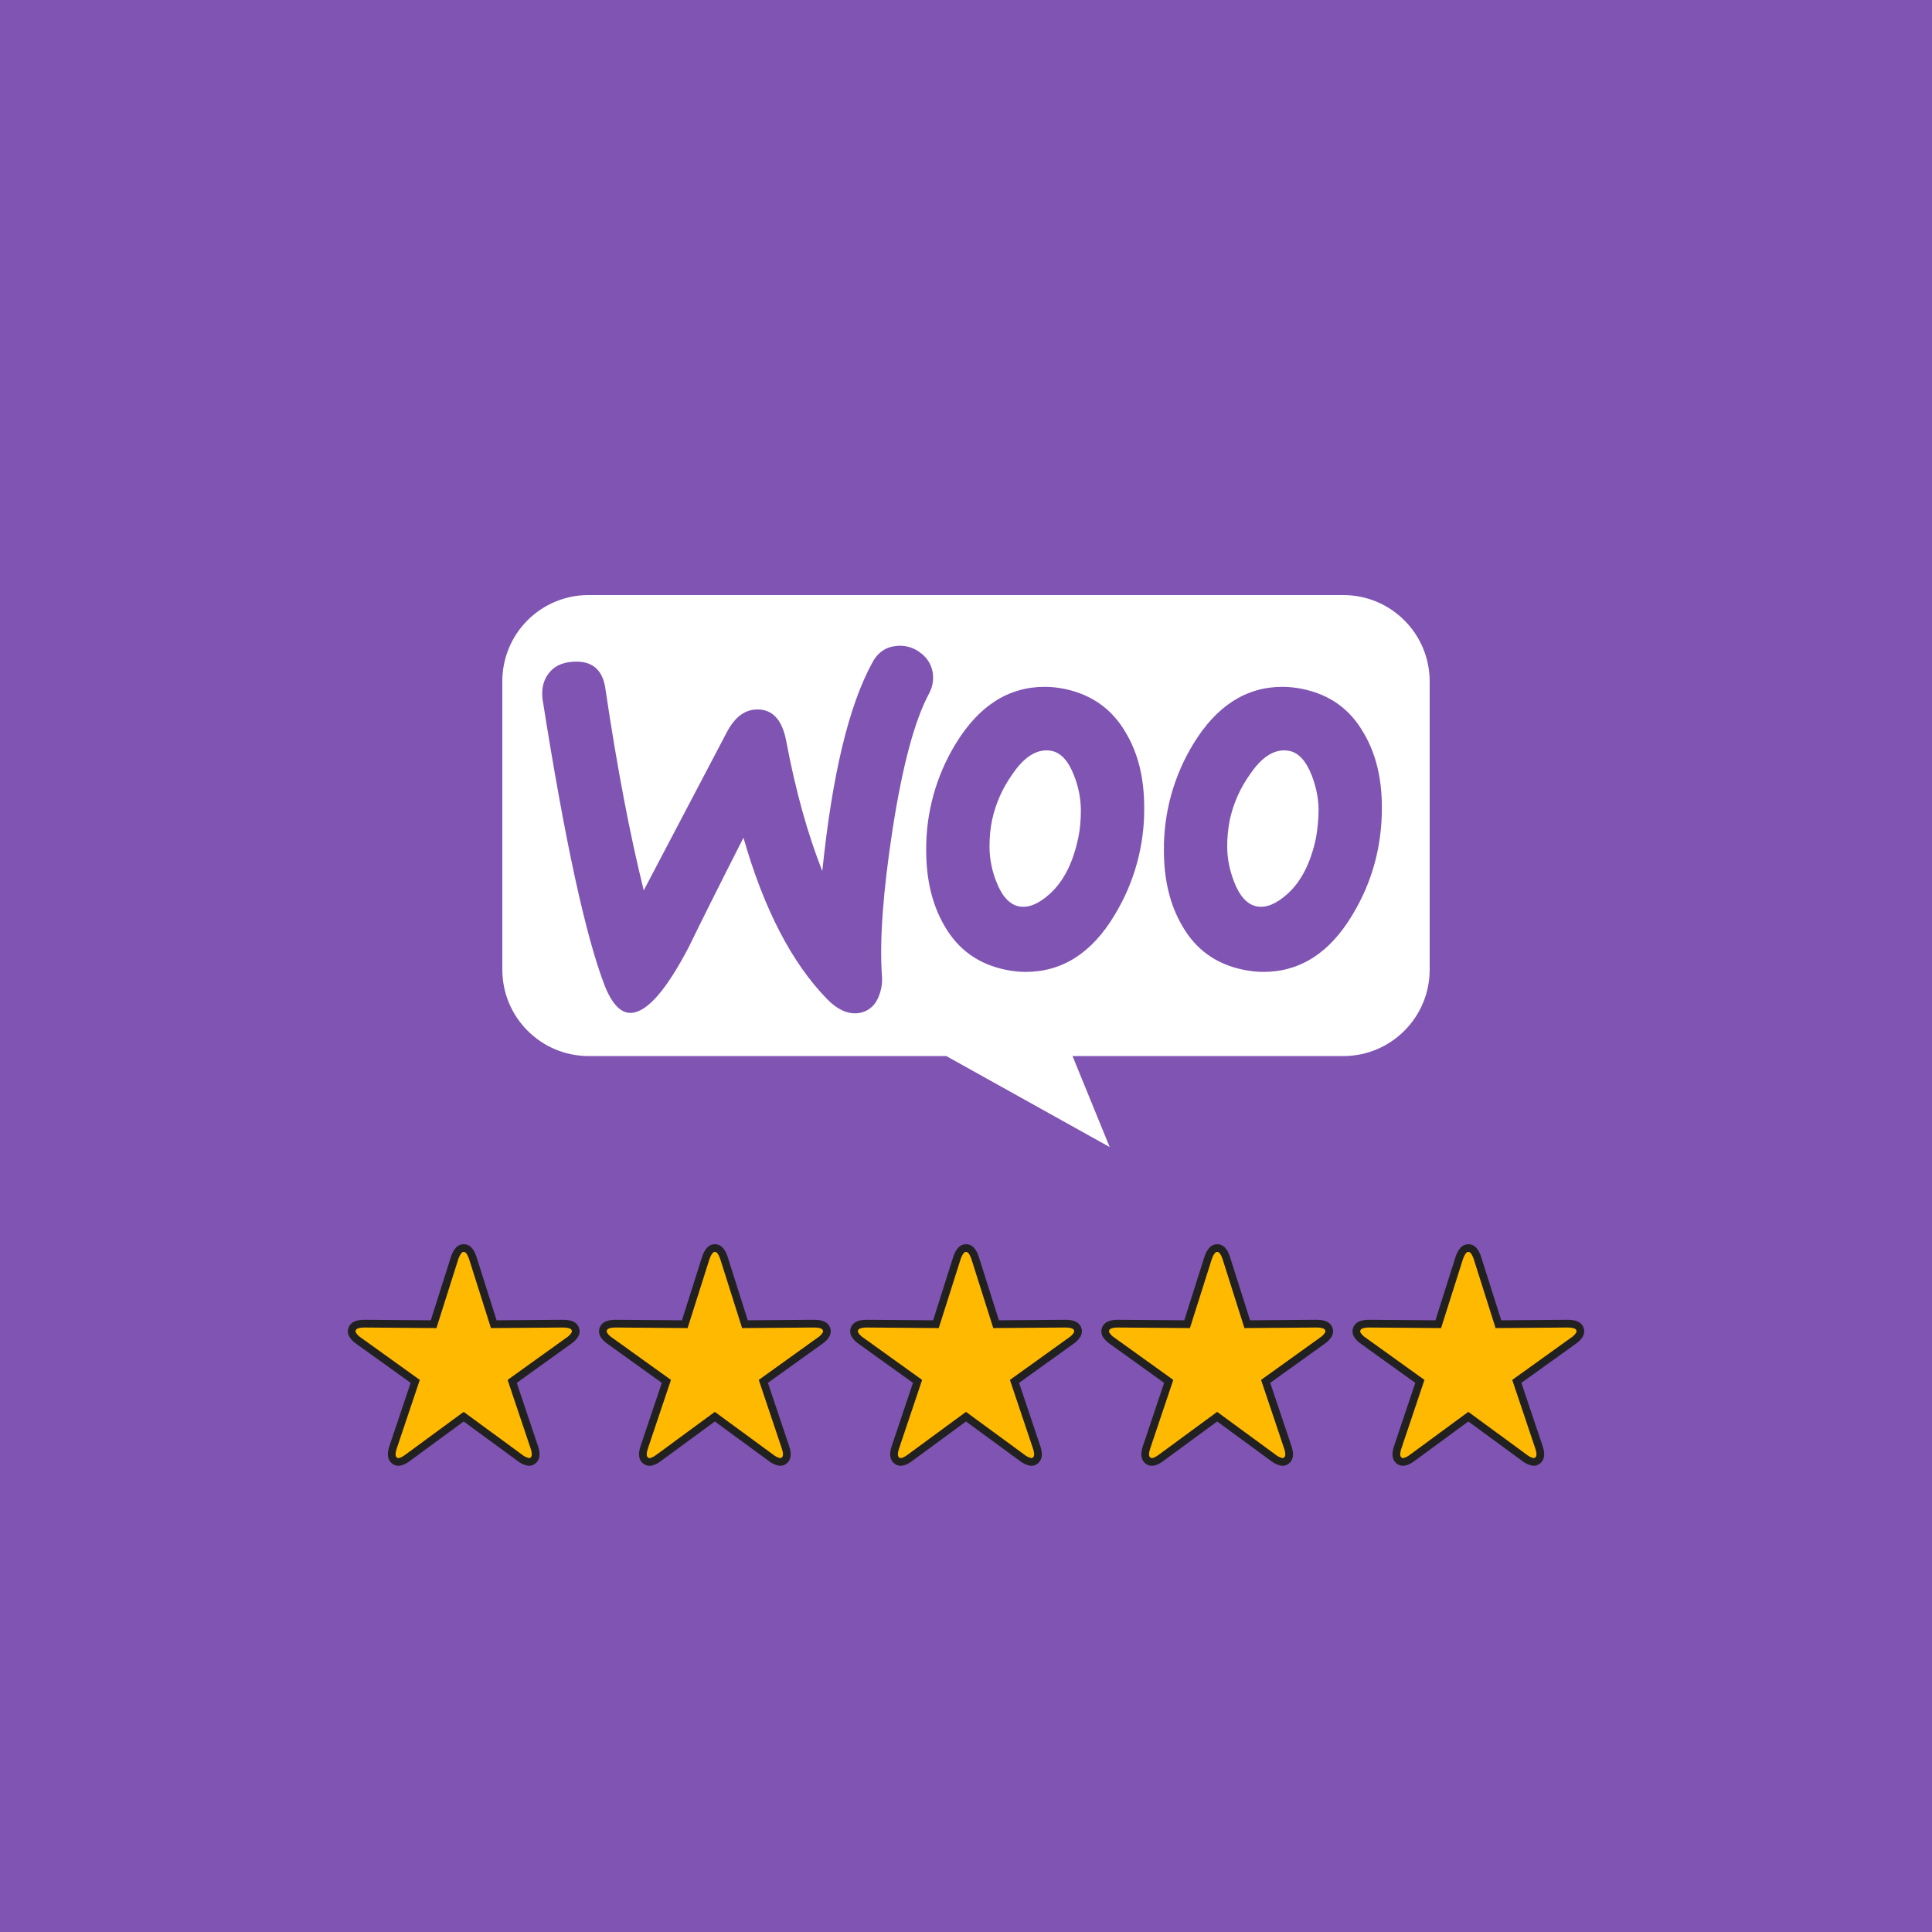
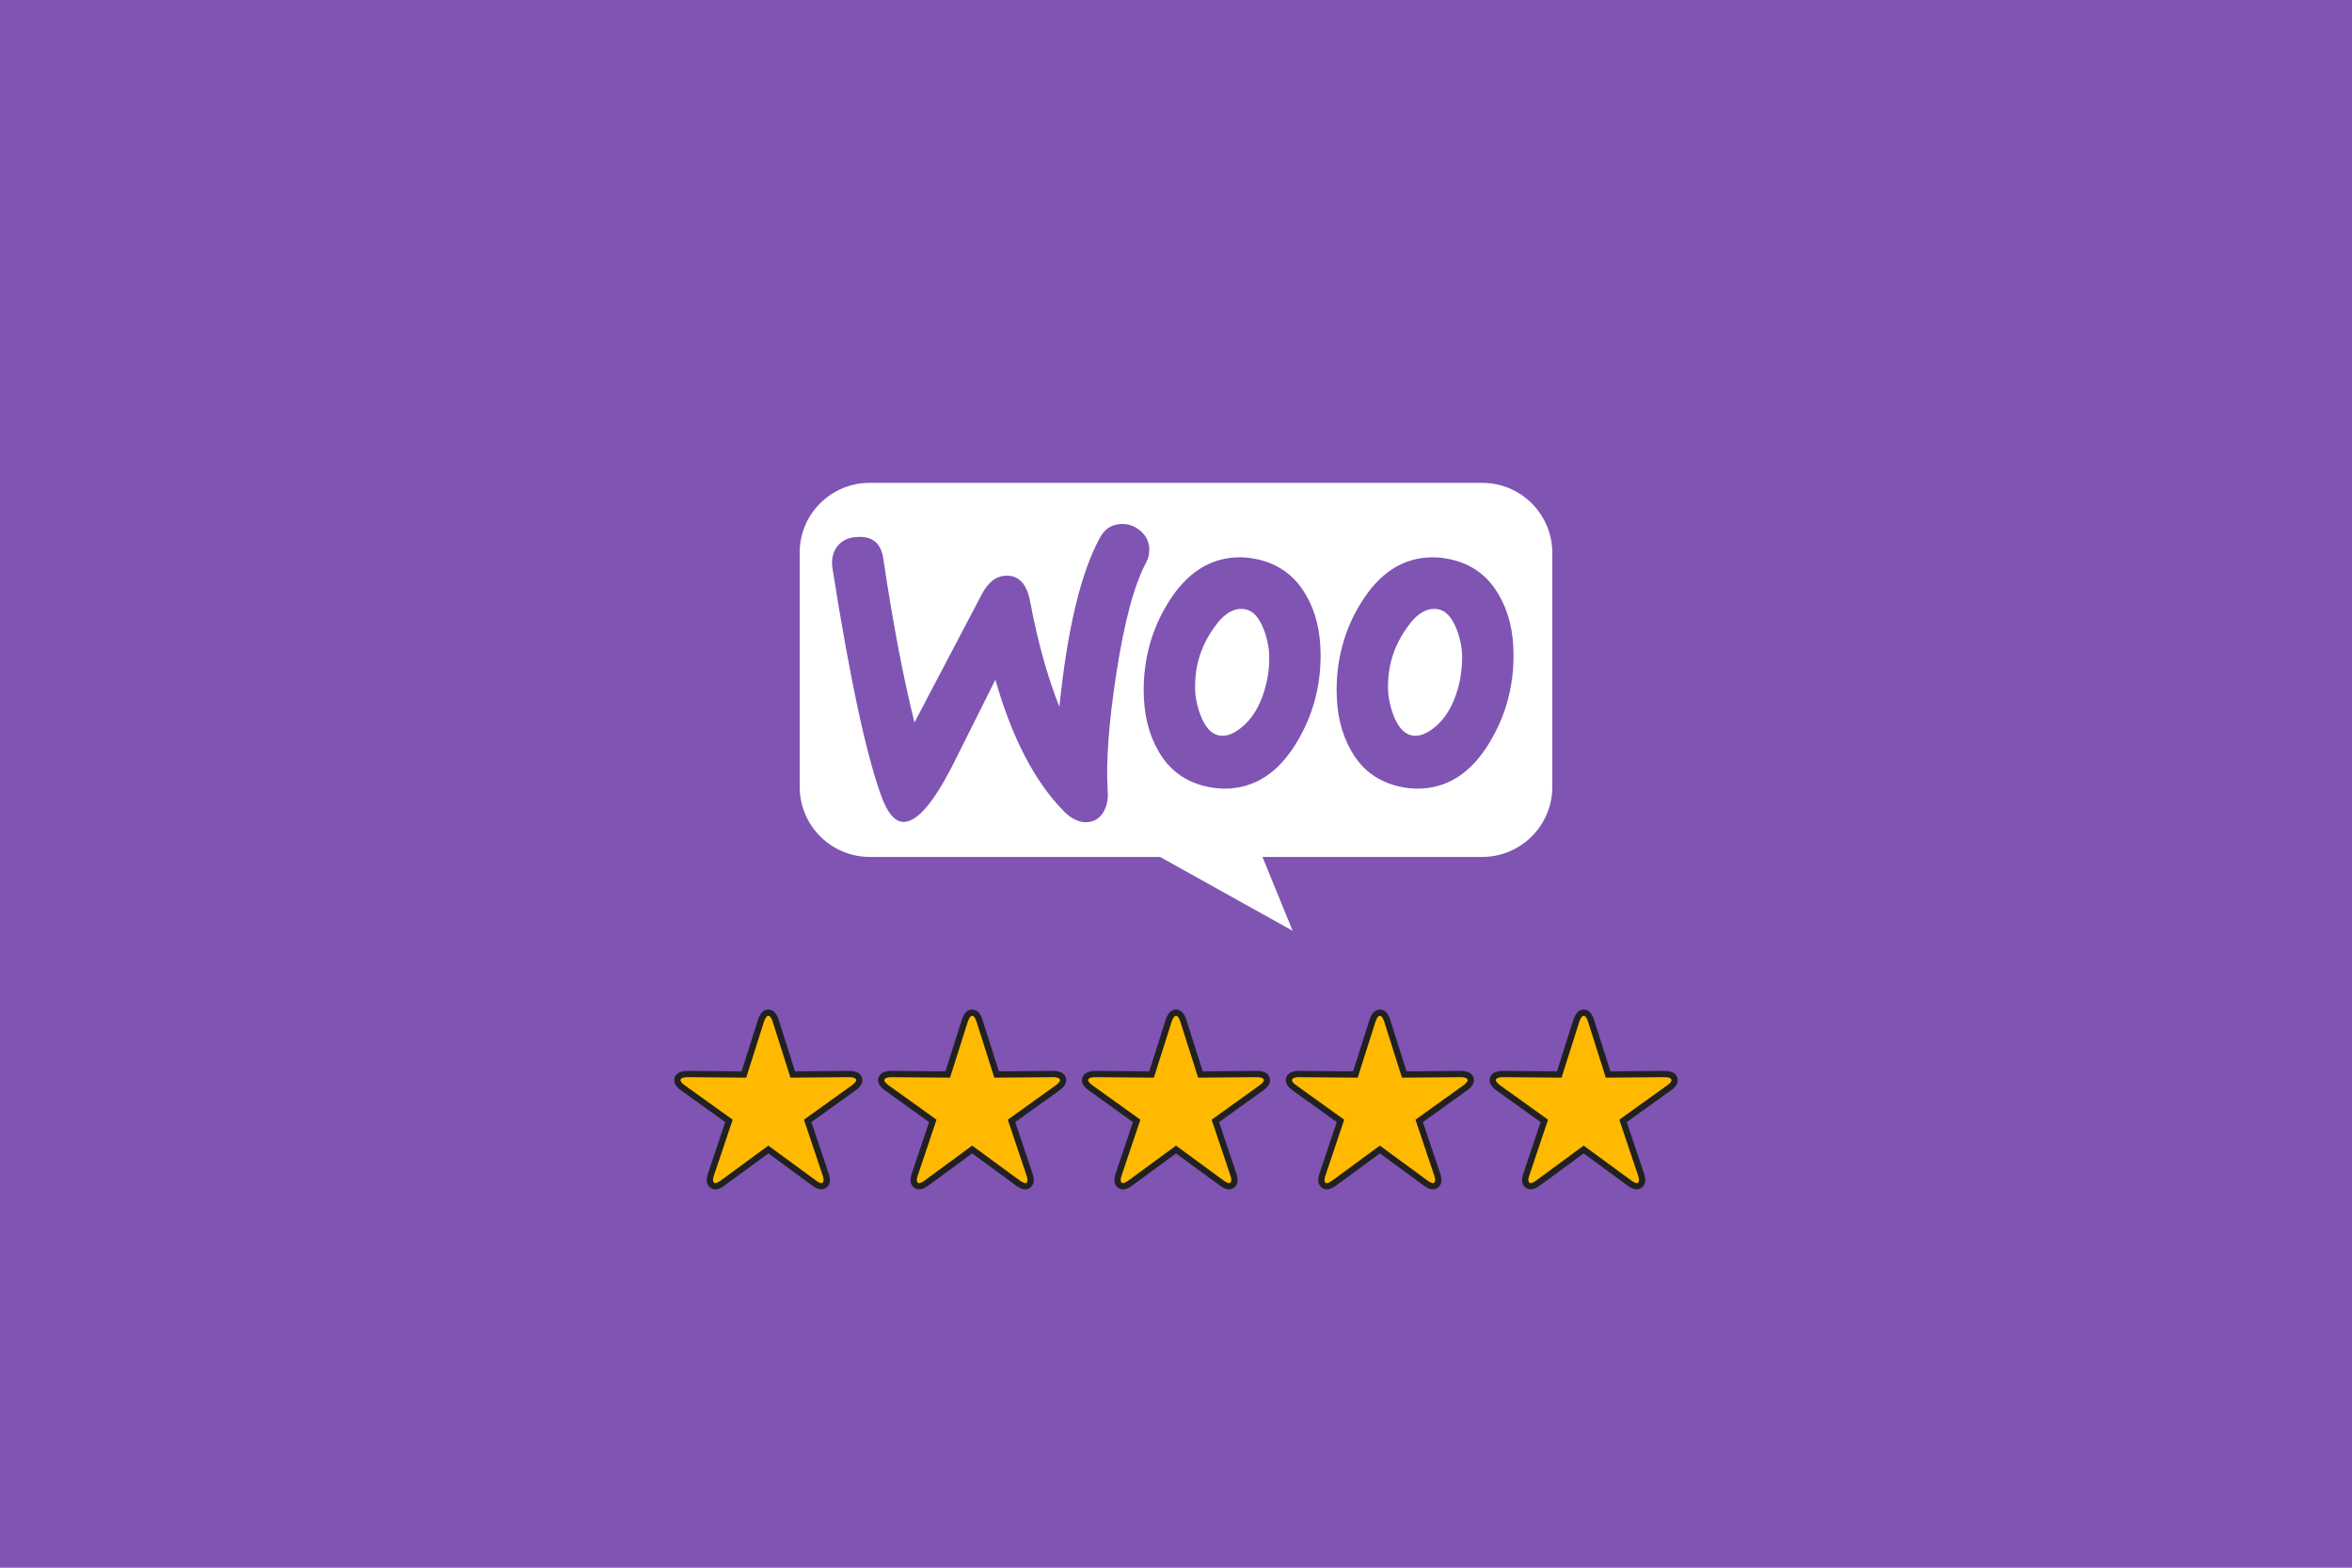
- <svg xmlns="http://www.w3.org/2000/svg" width="500" height="500">
-   <g fill="none" fill-rule="evenodd">
-     <path fill="#7F54B3" d="M0 0h500v500H0z" />
-     <path fill="#FFF" d="M347.63 154H152.27A22.28 22.28 0 00130 176.37v74.57c0 12.36 10.01 22.37 22.37 22.37h92.53l42.29 23.55-9.62-23.55h70.06c12.36 0 22.37-10 22.37-22.37v-74.57c0-12.36-10-22.37-22.37-22.37zm-199.48 17.27c-2.74.2-4.8 1.18-6.18 3.04-1.37 1.77-1.86 4.02-1.57 6.57 5.8 36.8 11.19 61.62 16.2 74.48 1.95 4.7 4.21 6.96 6.86 6.77 4.12-.3 9.03-5.99 14.82-17.08 3.04-6.28 7.75-15.7 14.13-28.25 5.3 18.54 12.55 32.47 21.68 41.8 2.55 2.64 5.2 3.82 7.75 3.63a6.32 6.32 0 005.2-3.54 11.64 11.64 0 001.18-6.47c-.59-8.93.3-21.4 2.75-37.39 2.55-16.48 5.69-28.35 9.51-35.42a8.52 8.52 0 00.98-4.7 7.69 7.69 0 00-3.04-5.6 8.53 8.53 0 00-6.18-1.96c-2.84.2-5 1.57-6.47 4.32-6.09 11.08-10.4 29.04-12.96 53.96-3.72-9.42-6.86-20.5-9.32-33.56-1.08-5.79-3.73-8.53-8.04-8.24-2.95.2-5.4 2.16-7.36 5.89l-21.49 40.91c-3.53-14.22-6.87-31.59-9.91-52.1-.69-5.1-3.53-7.45-8.54-7.06zm189.08 7.06c6.97 1.48 12.17 5.2 15.7 11.39 3.14 5.3 4.7 11.67 4.7 19.32 0 10.11-2.54 19.33-7.65 27.77-5.88 9.81-13.54 14.72-23.05 14.72-1.67 0-3.44-.2-5.3-.59-6.97-1.47-12.17-5.2-15.7-11.38-3.14-5.4-4.71-11.87-4.71-19.43a52 52 0 017.65-27.67c5.99-9.8 13.64-14.71 23.06-14.71 1.67 0 3.43.2 5.3.58zm-4.12 53.09c3.63-3.24 6.08-8.05 7.46-14.53.39-2.25.68-4.7.68-7.26 0-2.84-.59-5.88-1.76-8.93-1.48-3.82-3.44-5.88-5.8-6.37-3.53-.69-6.96 1.27-10.2 6.08a31.72 31.72 0 00-5.2 11.68 34.1 34.1 0 00-.69 7.16c0 2.84.6 5.89 1.77 8.93 1.47 3.82 3.44 5.88 5.79 6.38 2.45.49 5.1-.6 7.95-3.14zm-41.7-41.7c-3.54-6.19-8.83-9.91-15.7-11.39-1.87-.39-3.63-.58-5.3-.58-9.42 0-17.07 4.9-23.06 14.71a51.99 51.99 0 00-7.65 27.67c0 7.56 1.57 14.03 4.7 19.43 3.54 6.18 8.74 9.91 15.7 11.38 1.87.4 3.64.59 5.3.59 9.52 0 17.18-4.9 23.06-14.72a52.57 52.57 0 007.66-27.77c0-7.65-1.57-14.03-4.71-19.32zm-12.37 27.17c-1.37 6.48-3.82 11.29-7.45 14.53-2.85 2.55-5.5 3.63-7.95 3.14-2.36-.5-4.32-2.56-5.79-6.38a24.9 24.9 0 01-1.77-8.93c0-2.45.2-4.9.7-7.16a31.72 31.72 0 015.2-11.68c3.23-4.8 6.66-6.77 10.2-6.08 2.35.49 4.31 2.55 5.78 6.37a24.9 24.9 0 011.77 8.93c0 2.55-.2 5-.69 7.26z" />
-     <path fill="#FFB900" fill-rule="nonzero" stroke="#212121" stroke-width="2" d="M120 323c.5 0 .91.18 1.26.53.46.47.8 1.16 1.1 2.04h0l5.43 17.13 17.9-.14c.95 0 1.72.12 2.3.4a1.73 1.73 0 01.8 2.4 5.12 5.12 0 01-1.64 1.66h0l-14.6 10.48 5.72 17.03c.3.88.43 1.64.33 2.27-.07.5-.31.9-.71 1.21-.38.3-.8.4-1.28.3a5.37 5.37 0 01-2.12-1.06h0L120 366.63l-14.46 10.62c-.76.58-1.46.94-2.1 1.07-.5.09-.93-.02-1.33-.31-.4-.31-.63-.72-.7-1.21-.1-.63.03-1.4.33-2.28h0l5.72-17.02-14.61-10.49a5.1 5.1 0 01-1.62-1.65 1.73 1.73 0 01.8-2.39c.59-.29 1.36-.41 2.28-.41h0l17.91.14 5.43-17.12c.31-.9.67-1.58 1.12-2.05.34-.35.75-.53 1.24-.53zm65 0c.5 0 .91.18 1.26.53.46.47.8 1.16 1.1 2.04h0l5.43 17.13 17.9-.14c.95 0 1.72.12 2.3.4a1.73 1.73 0 01.8 2.4 5.12 5.12 0 01-1.64 1.66h0l-14.6 10.48 5.72 17.03c.3.88.43 1.64.33 2.27-.07.5-.31.9-.71 1.21-.38.3-.8.4-1.28.3a5.37 5.37 0 01-2.12-1.06h0L185 366.63l-14.46 10.62c-.76.58-1.46.94-2.1 1.07-.5.09-.93-.02-1.33-.31-.4-.31-.63-.72-.7-1.21-.1-.63.03-1.4.33-2.28h0l5.72-17.02-14.61-10.49a5.1 5.1 0 01-1.62-1.65 1.73 1.73 0 01.8-2.39c.59-.29 1.36-.41 2.28-.41h0l17.91.14 5.43-17.12c.31-.9.67-1.58 1.12-2.05.34-.35.75-.53 1.24-.53zm65 0c.5 0 .91.18 1.26.53.46.47.8 1.16 1.1 2.04h0l5.43 17.13 17.9-.14c.95 0 1.72.12 2.3.4a1.73 1.73 0 01.8 2.4 5.12 5.12 0 01-1.64 1.66h0l-14.6 10.48 5.72 17.03c.3.88.43 1.64.33 2.27-.07.5-.31.9-.71 1.21-.38.3-.8.4-1.28.3a5.37 5.37 0 01-2.12-1.06h0L250 366.63l-14.46 10.62c-.76.58-1.46.94-2.1 1.07-.5.09-.93-.02-1.33-.31-.4-.31-.63-.72-.7-1.21-.1-.63.03-1.4.33-2.28h0l5.72-17.02-14.61-10.49a5.1 5.1 0 01-1.62-1.65 1.73 1.73 0 01.8-2.39c.59-.29 1.36-.41 2.28-.41h0l17.91.14 5.43-17.12c.31-.9.67-1.58 1.12-2.05.34-.35.75-.53 1.24-.53zm65 0c.5 0 .91.18 1.26.53.46.47.8 1.16 1.1 2.04h0l5.43 17.13 17.9-.14c.95 0 1.72.12 2.3.4a1.73 1.73 0 01.8 2.4 5.12 5.12 0 01-1.64 1.66h0l-14.6 10.48 5.72 17.03c.3.88.43 1.64.33 2.27-.07.5-.31.9-.71 1.21-.38.3-.8.4-1.28.3a5.37 5.37 0 01-2.12-1.06h0L315 366.63l-14.46 10.62c-.76.58-1.46.94-2.1 1.07-.5.09-.93-.02-1.33-.31-.4-.31-.63-.72-.7-1.21-.1-.63.03-1.4.33-2.28h0l5.72-17.02-14.61-10.49a5.1 5.1 0 01-1.62-1.65 1.73 1.73 0 01.8-2.39c.59-.29 1.36-.41 2.28-.41h0l17.91.14 5.43-17.12c.31-.9.67-1.58 1.12-2.05.34-.35.75-.53 1.24-.53zm65 0c.5 0 .91.18 1.26.53.46.47.8 1.16 1.1 2.04h0l5.43 17.13 17.9-.14c.95 0 1.72.12 2.3.4a1.73 1.73 0 01.8 2.4 5.12 5.12 0 01-1.64 1.66h0l-14.6 10.48 5.72 17.03c.3.88.43 1.64.33 2.27-.07.5-.31.9-.71 1.21-.38.3-.8.4-1.28.3a5.37 5.37 0 01-2.12-1.06h0L380 366.63l-14.46 10.62c-.76.58-1.46.94-2.1 1.07-.5.09-.93-.02-1.33-.31-.4-.31-.63-.72-.7-1.21-.1-.63.03-1.4.33-2.28h0l5.72-17.02-14.61-10.49a5.1 5.1 0 01-1.62-1.65 1.73 1.73 0 01.8-2.39c.59-.29 1.36-.41 2.28-.41h0l17.91.14 5.43-17.12c.31-.9.67-1.58 1.12-2.05.34-.35.75-.53 1.24-.53z" />
-   </g>
+ <svg xmlns="http://www.w3.org/2000/svg" width="750" height="500" fill-rule="evenodd">
+   <path fill="#7f54b3" d="M0 0h750v500H0z" />
+   <path fill="#fff" d="M472.629 154H277.274c-12.363 0-22.371 10.106-22.274 22.371v74.57c0 12.363 10.009 22.371 22.372 22.371h92.526l42.29 23.548-9.616-23.548h70.057c12.363 0 22.371-10.008 22.371-22.371v-74.57C495 164.008 484.992 154 472.629 154zm-199.475 17.269c-2.747.196-4.808 1.177-6.182 3.042-1.374 1.766-1.864 4.023-1.57 6.574 5.789 36.795 11.186 61.619 16.19 74.472 1.962 4.709 4.219 6.967 6.868 6.77 4.121-.295 9.027-5.985 14.816-17.073l14.129-28.259c5.298 18.544 12.559 32.478 21.684 41.799 2.551 2.649 5.2 3.827 7.751 3.63 2.257-.196 4.023-1.374 5.2-3.533.981-1.864 1.374-4.023 1.178-6.476-.589-8.929.295-21.39 2.748-37.383 2.551-16.484 5.691-28.356 9.517-35.421.785-1.472 1.079-2.944.981-4.71-.196-2.257-1.178-4.121-3.042-5.593s-3.925-2.159-6.182-1.962c-2.845.196-5.004 1.57-6.476 4.317-6.083 11.087-10.401 29.043-12.951 53.965-3.729-9.419-6.869-20.507-9.322-33.557-1.079-5.789-3.728-8.536-8.046-8.242-2.943.196-5.396 2.159-7.359 5.887L291.6 230.435c-3.532-14.227-6.868-31.594-9.91-52.101-.687-5.102-3.532-7.457-8.536-7.065zm189.075 7.065c6.967 1.472 12.167 5.2 15.699 11.382 3.14 5.298 4.709 11.676 4.709 19.329 0 10.106-2.551 19.329-7.653 27.768-5.887 9.812-13.54 14.718-23.058 14.718-1.668 0-3.434-.196-5.299-.589-6.966-1.472-12.166-5.2-15.699-11.381-3.139-5.397-4.709-11.872-4.709-19.428 0-10.106 2.551-19.329 7.653-27.669 5.985-9.812 13.639-14.718 23.058-14.718 1.668 0 3.434.196 5.298.589zm-4.121 53.082c3.63-3.238 6.083-8.046 7.457-14.521.393-2.257.687-4.71.687-7.261 0-2.845-.589-5.887-1.766-8.929-1.472-3.827-3.434-5.887-5.789-6.378-3.532-.687-6.966 1.276-10.204 6.083-2.649 3.728-4.318 7.653-5.2 11.676-.491 2.257-.687 4.71-.687 7.163 0 2.845.589 5.887 1.766 8.929 1.472 3.827 3.434 5.887 5.789 6.378 2.453.49 5.102-.589 7.948-3.14zm-41.701-41.7c-3.533-6.181-8.831-9.91-15.699-11.382-1.865-.392-3.63-.589-5.299-.589-9.419 0-17.072 4.906-23.058 14.718-5.103 8.34-7.653 17.563-7.653 27.669 0 7.555 1.57 14.031 4.709 19.428 3.533 6.182 8.733 9.91 15.699 11.381 1.864.393 3.63.589 5.299.589 9.517 0 17.171-4.906 23.058-14.718 5.103-8.438 7.653-17.662 7.653-27.768 0-7.653-1.57-14.031-4.709-19.329zm-12.363 27.179c-1.373 6.476-3.827 11.284-7.457 14.521-2.845 2.551-5.494 3.63-7.947 3.14-2.355-.491-4.318-2.551-5.789-6.378-1.178-3.042-1.766-6.083-1.766-8.929 0-2.453.196-4.906.687-7.163.883-4.023 2.551-7.948 5.2-11.676 3.238-4.808 6.673-6.77 10.205-6.083 2.355.491 4.318 2.551 5.789 6.378 1.178 3.042 1.766 6.083 1.766 8.929 0 2.551-.196 5.004-.687 7.261z" />
+   <path fill="#ffb900" fill-rule="nonzero" stroke="#212121" stroke-width="2" d="M245 323a1.7 1.7 0 0 1 1.262.535c.455.465.807 1.153 1.09 2.039h0l5.437 17.128 17.904-.142c.949 0 1.72.123 2.302.408a1.73 1.73 0 0 1 .907 1.02 1.66 1.66 0 0 1-.118 1.372c-.313.579-.863 1.121-1.629 1.657h0L257.549 357.5l5.723 17.026c.301.884.427 1.641.332 2.273a1.83 1.83 0 0 1-.715 1.215c-.377.293-.803.392-1.277.301-.65-.124-1.348-.49-2.118-1.068h0l-14.495-10.622-14.468 10.629c-.761.571-1.46.937-2.109 1.062-.483.092-.922-.012-1.32-.308a1.83 1.83 0 0 1-.706-1.208c-.094-.633.032-1.39.334-2.277h0l5.722-17.022-14.615-10.49c-.756-.529-1.306-1.071-1.619-1.65-.238-.439-.277-.897-.121-1.363.161-.467.469-.808.921-1.026.592-.286 1.358-.411 2.283-.411h0l17.912.142 5.434-17.118c.306-.895.668-1.588 1.118-2.057A1.65 1.65 0 0 1 245 323zm65 0a1.7 1.7 0 0 1 1.262.535c.455.465.807 1.153 1.09 2.039h0l5.437 17.128 17.904-.142c.949 0 1.72.123 2.302.408a1.73 1.73 0 0 1 .907 1.02 1.66 1.66 0 0 1-.118 1.372c-.313.579-.863 1.121-1.629 1.657h0L322.549 357.5l5.723 17.026c.301.884.427 1.641.332 2.273a1.83 1.83 0 0 1-.715 1.215c-.377.293-.803.392-1.277.301-.65-.124-1.348-.49-2.118-1.068h0l-14.495-10.622-14.468 10.629c-.761.571-1.46.937-2.109 1.062-.483.092-.922-.012-1.32-.308a1.83 1.83 0 0 1-.706-1.208c-.094-.633.032-1.39.334-2.277h0l5.722-17.022-14.615-10.49c-.756-.529-1.306-1.071-1.619-1.65-.238-.439-.277-.897-.121-1.363.161-.467.469-.808.921-1.026.592-.286 1.358-.411 2.283-.411h0l17.912.142 5.434-17.118c.306-.895.668-1.588 1.118-2.057A1.65 1.65 0 0 1 310 323zm65 0a1.7 1.7 0 0 1 1.262.535c.455.465.807 1.153 1.09 2.039h0l5.437 17.128 17.904-.142c.949 0 1.72.123 2.302.408a1.73 1.73 0 0 1 .907 1.02 1.66 1.66 0 0 1-.118 1.372c-.313.579-.863 1.121-1.629 1.657h0L387.549 357.5l5.723 17.026c.301.884.427 1.641.332 2.273a1.83 1.83 0 0 1-.715 1.215c-.377.293-.803.392-1.277.301-.65-.124-1.348-.49-2.118-1.068h0l-14.495-10.622-14.468 10.629c-.761.571-1.46.937-2.109 1.062-.483.092-.922-.012-1.32-.308a1.83 1.83 0 0 1-.706-1.208c-.094-.633.032-1.39.334-2.277h0l5.722-17.022-14.615-10.49c-.756-.529-1.306-1.071-1.619-1.65-.238-.439-.277-.897-.121-1.363.161-.467.469-.808.921-1.026.592-.286 1.358-.411 2.283-.411h0l17.912.142 5.434-17.118c.306-.895.668-1.588 1.118-2.057A1.65 1.65 0 0 1 375 323zm65 0a1.7 1.7 0 0 1 1.262.535c.455.465.807 1.153 1.09 2.039h0l5.437 17.128 17.904-.142c.949 0 1.72.123 2.302.408a1.73 1.73 0 0 1 .907 1.02 1.66 1.66 0 0 1-.118 1.372c-.313.579-.863 1.121-1.629 1.657h0L452.549 357.5l5.723 17.026c.301.884.427 1.641.332 2.273a1.83 1.83 0 0 1-.715 1.215c-.377.293-.803.392-1.277.301-.65-.124-1.348-.49-2.118-1.068h0l-14.495-10.622-14.468 10.629c-.761.571-1.46.937-2.109 1.062-.483.092-.922-.012-1.32-.308a1.83 1.83 0 0 1-.706-1.208c-.094-.633.032-1.39.334-2.277h0l5.722-17.022-14.615-10.49c-.756-.529-1.306-1.071-1.619-1.65-.238-.439-.277-.897-.121-1.363.161-.467.469-.808.921-1.026.592-.286 1.358-.411 2.283-.411h0l17.912.142 5.434-17.118c.306-.895.668-1.588 1.118-2.057A1.65 1.65 0 0 1 440 323zm65 0a1.7 1.7 0 0 1 1.262.535c.455.465.807 1.153 1.09 2.039h0l5.437 17.128 17.904-.142c.949 0 1.72.123 2.302.408a1.73 1.73 0 0 1 .907 1.02 1.66 1.66 0 0 1-.118 1.372c-.313.579-.863 1.121-1.629 1.657h0L517.549 357.5l5.723 17.026c.301.884.427 1.641.332 2.273a1.83 1.83 0 0 1-.715 1.215c-.377.293-.803.392-1.277.301-.65-.124-1.348-.49-2.118-1.068h0l-14.495-10.622-14.468 10.629c-.761.571-1.46.937-2.109 1.062-.483.092-.922-.012-1.32-.308a1.83 1.83 0 0 1-.706-1.208c-.094-.633.032-1.39.334-2.277h0l5.722-17.022-14.615-10.49c-.756-.529-1.306-1.071-1.619-1.65-.238-.439-.277-.897-.121-1.363.161-.467.469-.808.921-1.026.592-.286 1.358-.411 2.283-.411h0l17.912.142 5.434-17.118c.306-.895.668-1.588 1.118-2.057A1.65 1.65 0 0 1 505 323z" />
</svg>
